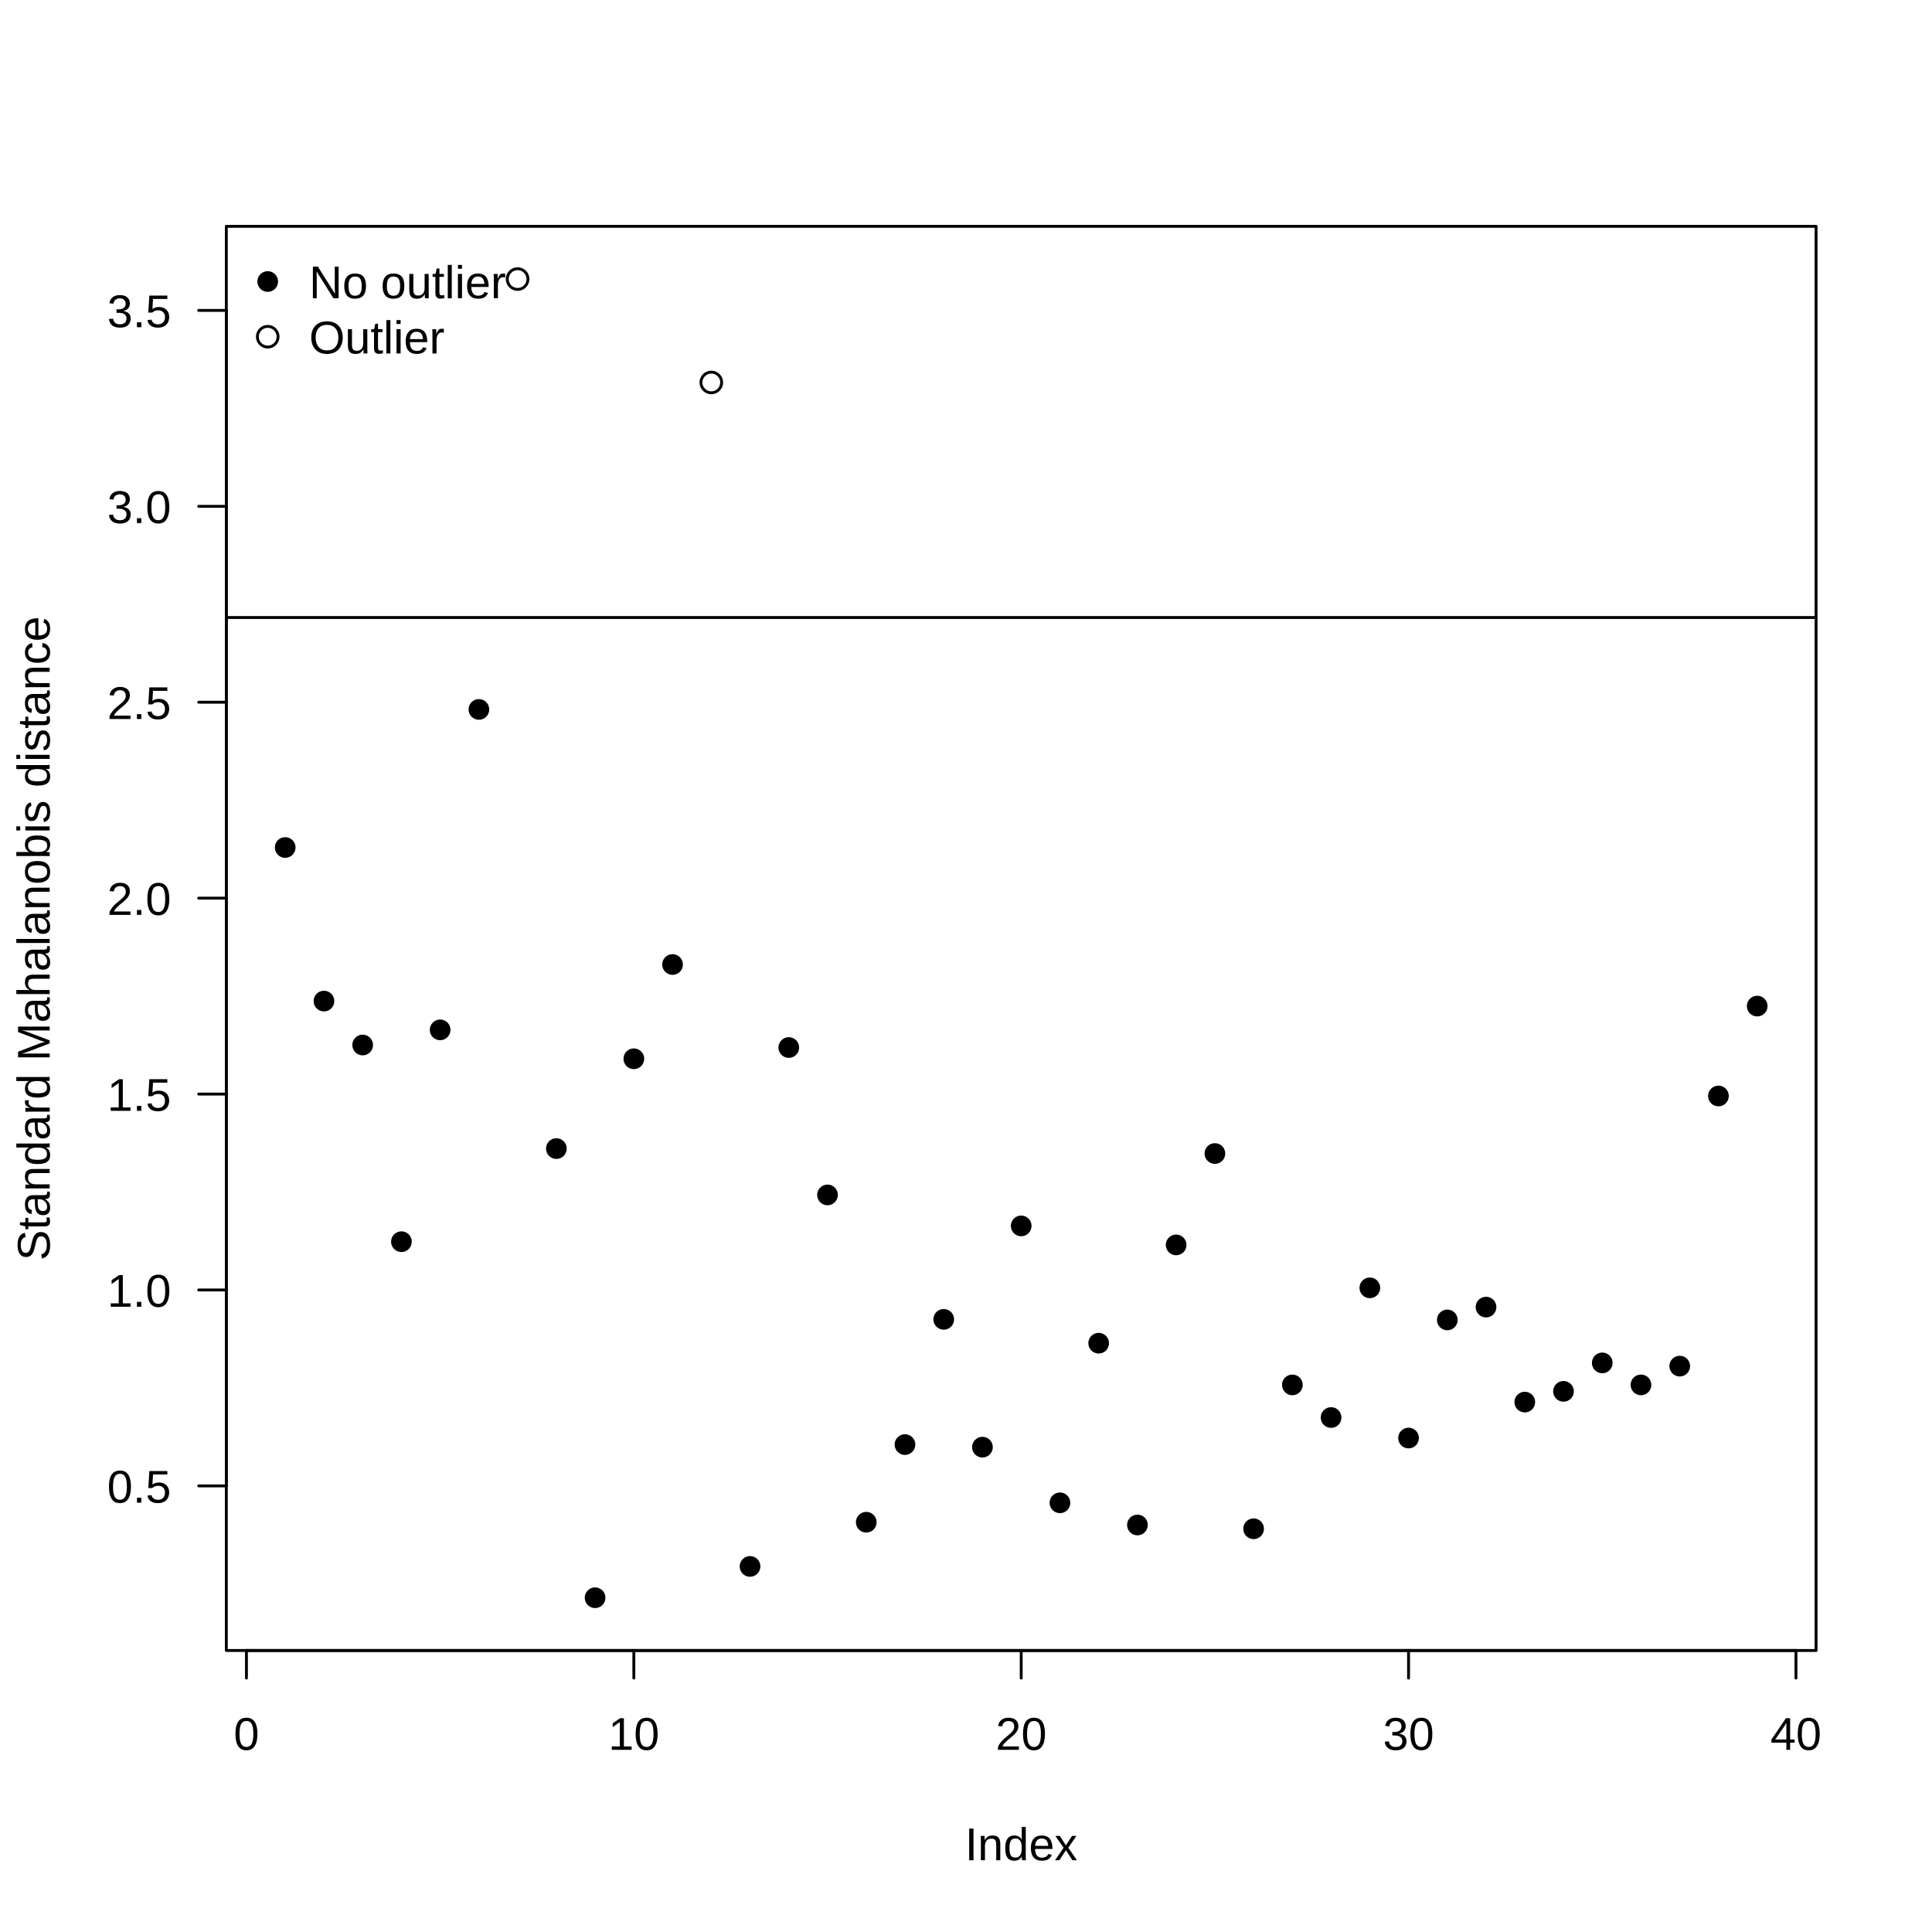
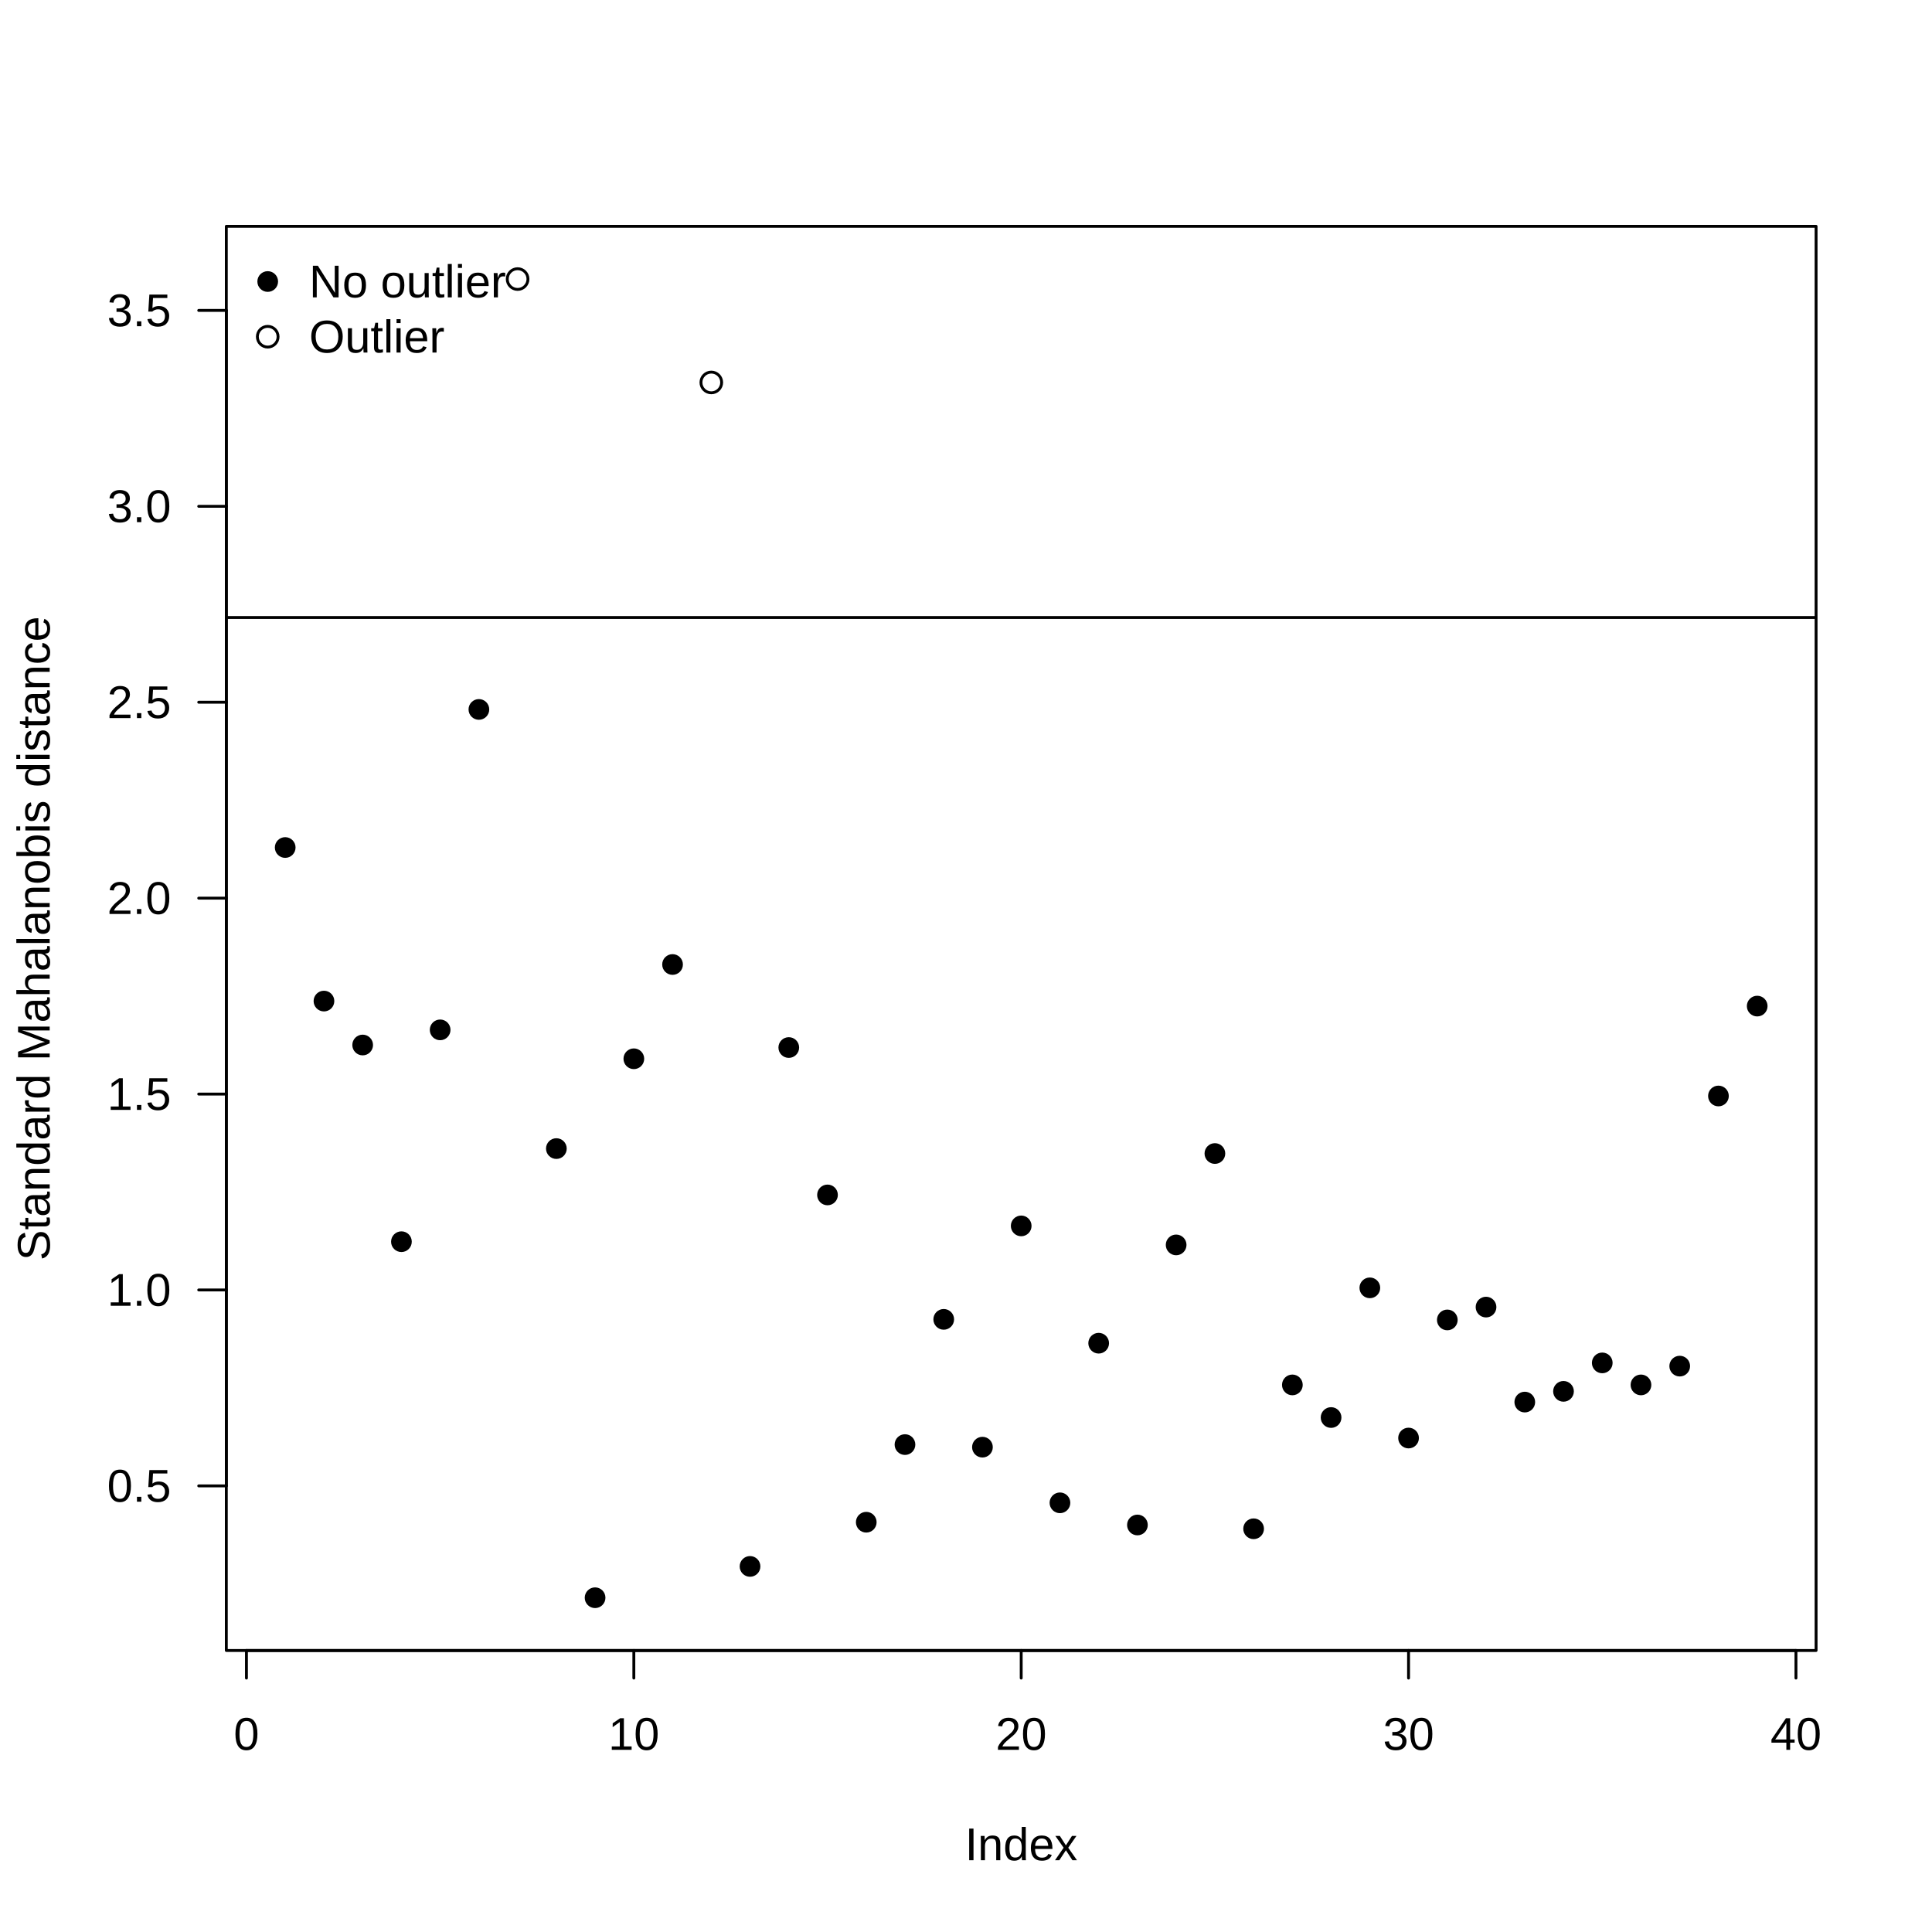
- <svg xmlns="http://www.w3.org/2000/svg" class="svglite" width="504.00pt" height="504.00pt" viewBox="0 0 504.00 504.00">
-   <defs>
-     <style type="text/css">
+ <svg xmlns="http://www.w3.org/2000/svg" width="504.00pt" height="504.00pt" viewBox="0 0 504.00 504.00">
+   <g class="svglite">
+     <defs>
+       <style type="text/css">
    .svglite line, .svglite polyline, .svglite polygon, .svglite path, .svglite rect, .svglite circle {
      fill: none;
      stroke: #000000;
      stroke-linecap: round;
      stroke-linejoin: round;
      stroke-miterlimit: 10.00;
    }
    .svglite text {
      white-space: pre;
    }
+     .svglite g.glyphgroup path {
+       fill: inherit;
+       stroke: none;
+     }
  </style>
-   </defs>
-   <rect width="100%" height="100%" style="stroke: none; fill: #FFFFFF;" />
-   <defs>
-     <clipPath id="cpMC4wMHw1MDQuMDB8MC4wMHw1MDQuMDA=">
-       <rect x="0.00" y="0.00" width="504.00" height="504.00" />
-     </clipPath>
-   </defs>
-   <g clip-path="url(#cpMC4wMHw1MDQuMDB8MC4wMHw1MDQuMDA=)">
+     </defs>
+     <rect width="100%" height="100%" style="stroke: none; fill: #FFFFFF;" />
+     <defs>
+       <clipPath id="cpMC4wMHw1MDQuMDB8MC4wMHw1MDQuMDA=">
+         <rect x="0.00" y="0.00" width="504.00" height="504.00" />
+       </clipPath>
+     </defs>
+     <g clip-path="url(#cpMC4wMHw1MDQuMDB8MC4wMHw1MDQuMDA=)">
</g>
-   <defs>
-     <clipPath id="cpNTkuMDR8NDczLjc2fDU5LjA0fDQzMC41Ng==">
-       <rect x="59.04" y="59.04" width="414.72" height="371.52" />
-     </clipPath>
-   </defs>
-   <g clip-path="url(#cpNTkuMDR8NDczLjc2fDU5LjA0fDQzMC41Ng==)">
-     <circle cx="74.40" cy="221.09" r="2.70" style="stroke-width: 0.75; stroke: none; fill: #000000;" />
-     <circle cx="84.51" cy="261.15" r="2.70" style="stroke-width: 0.75; stroke: none; fill: #000000;" />
-     <circle cx="94.61" cy="272.61" r="2.70" style="stroke-width: 0.75; stroke: none; fill: #000000;" />
-     <circle cx="104.72" cy="323.92" r="2.70" style="stroke-width: 0.75; stroke: none; fill: #000000;" />
-     <circle cx="114.82" cy="268.66" r="2.70" style="stroke-width: 0.75; stroke: none; fill: #000000;" />
-     <circle cx="124.93" cy="185.07" r="2.70" style="stroke-width: 0.75; stroke: none; fill: #000000;" />
-     <circle cx="135.03" cy="72.80" r="2.70" style="stroke-width: 0.75;" />
-     <circle cx="145.14" cy="299.63" r="2.70" style="stroke-width: 0.75; stroke: none; fill: #000000;" />
-     <circle cx="155.24" cy="416.80" r="2.70" style="stroke-width: 0.75; stroke: none; fill: #000000;" />
-     <circle cx="165.35" cy="276.20" r="2.70" style="stroke-width: 0.75; stroke: none; fill: #000000;" />
-     <circle cx="175.45" cy="251.61" r="2.70" style="stroke-width: 0.75; stroke: none; fill: #000000;" />
-     <circle cx="185.56" cy="99.77" r="2.70" style="stroke-width: 0.75;" />
-     <circle cx="195.66" cy="408.63" r="2.70" style="stroke-width: 0.75; stroke: none; fill: #000000;" />
-     <circle cx="205.77" cy="273.27" r="2.70" style="stroke-width: 0.75; stroke: none; fill: #000000;" />
-     <circle cx="215.87" cy="311.72" r="2.70" style="stroke-width: 0.75; stroke: none; fill: #000000;" />
-     <circle cx="225.98" cy="397.10" r="2.70" style="stroke-width: 0.75; stroke: none; fill: #000000;" />
-     <circle cx="236.08" cy="376.85" r="2.70" style="stroke-width: 0.75; stroke: none; fill: #000000;" />
-     <circle cx="246.19" cy="344.18" r="2.70" style="stroke-width: 0.75; stroke: none; fill: #000000;" />
-     <circle cx="256.29" cy="377.52" r="2.70" style="stroke-width: 0.75; stroke: none; fill: #000000;" />
-     <circle cx="266.40" cy="319.80" r="2.70" style="stroke-width: 0.75; stroke: none; fill: #000000;" />
-     <circle cx="276.51" cy="392.04" r="2.70" style="stroke-width: 0.75; stroke: none; fill: #000000;" />
-     <circle cx="286.61" cy="350.40" r="2.70" style="stroke-width: 0.75; stroke: none; fill: #000000;" />
-     <circle cx="296.72" cy="397.82" r="2.70" style="stroke-width: 0.75; stroke: none; fill: #000000;" />
-     <circle cx="306.82" cy="324.76" r="2.70" style="stroke-width: 0.75; stroke: none; fill: #000000;" />
-     <circle cx="316.93" cy="300.92" r="2.70" style="stroke-width: 0.75; stroke: none; fill: #000000;" />
-     <circle cx="327.03" cy="398.81" r="2.70" style="stroke-width: 0.75; stroke: none; fill: #000000;" />
-     <circle cx="337.14" cy="361.28" r="2.70" style="stroke-width: 0.75; stroke: none; fill: #000000;" />
-     <circle cx="347.24" cy="369.79" r="2.70" style="stroke-width: 0.75; stroke: none; fill: #000000;" />
-     <circle cx="357.35" cy="335.96" r="2.70" style="stroke-width: 0.75; stroke: none; fill: #000000;" />
-     <circle cx="367.45" cy="375.14" r="2.70" style="stroke-width: 0.75; stroke: none; fill: #000000;" />
-     <circle cx="377.56" cy="344.33" r="2.70" style="stroke-width: 0.75; stroke: none; fill: #000000;" />
-     <circle cx="387.66" cy="340.98" r="2.70" style="stroke-width: 0.75; stroke: none; fill: #000000;" />
-     <circle cx="397.77" cy="365.76" r="2.70" style="stroke-width: 0.75; stroke: none; fill: #000000;" />
-     <circle cx="407.87" cy="362.96" r="2.70" style="stroke-width: 0.75; stroke: none; fill: #000000;" />
-     <circle cx="417.98" cy="355.54" r="2.70" style="stroke-width: 0.75; stroke: none; fill: #000000;" />
-     <circle cx="428.08" cy="361.28" r="2.70" style="stroke-width: 0.75; stroke: none; fill: #000000;" />
-     <circle cx="438.19" cy="356.38" r="2.70" style="stroke-width: 0.75; stroke: none; fill: #000000;" />
-     <circle cx="448.29" cy="285.91" r="2.70" style="stroke-width: 0.75; stroke: none; fill: #000000;" />
-     <circle cx="458.40" cy="262.46" r="2.70" style="stroke-width: 0.75; stroke: none; fill: #000000;" />
-     <line x1="59.04" y1="161.09" x2="473.76" y2="161.09" style="stroke-width: 0.75;" />
-   </g>
-   <g clip-path="url(#cpMC4wMHw1MDQuMDB8MC4wMHw1MDQuMDA=)">
-     <line x1="64.29" y1="430.56" x2="468.51" y2="430.56" style="stroke-width: 0.75;" />
-     <line x1="64.29" y1="430.56" x2="64.29" y2="437.76" style="stroke-width: 0.75;" />
-     <line x1="165.35" y1="430.56" x2="165.35" y2="437.76" style="stroke-width: 0.75;" />
-     <line x1="266.40" y1="430.56" x2="266.40" y2="437.76" style="stroke-width: 0.75;" />
-     <line x1="367.45" y1="430.56" x2="367.45" y2="437.76" style="stroke-width: 0.75;" />
-     <line x1="468.51" y1="430.56" x2="468.51" y2="437.76" style="stroke-width: 0.75;" />
-     <text x="64.29" y="456.48" text-anchor="middle" style="font-size: 12.00px; font-family: &quot;Arial&quot;;" textLength="7.64px" lengthAdjust="spacingAndGlyphs">0</text>
-     <text x="165.35" y="456.48" text-anchor="middle" style="font-size: 12.00px; font-family: &quot;Arial&quot;;" textLength="15.28px" lengthAdjust="spacingAndGlyphs">10</text>
-     <text x="266.40" y="456.48" text-anchor="middle" style="font-size: 12.00px; font-family: &quot;Arial&quot;;" textLength="15.28px" lengthAdjust="spacingAndGlyphs">20</text>
-     <text x="367.45" y="456.48" text-anchor="middle" style="font-size: 12.00px; font-family: &quot;Arial&quot;;" textLength="15.28px" lengthAdjust="spacingAndGlyphs">30</text>
-     <text x="468.51" y="456.48" text-anchor="middle" style="font-size: 12.00px; font-family: &quot;Arial&quot;;" textLength="15.28px" lengthAdjust="spacingAndGlyphs">40</text>
-     <line x1="59.04" y1="387.62" x2="59.04" y2="80.98" style="stroke-width: 0.75;" />
-     <line x1="59.04" y1="387.62" x2="51.84" y2="387.62" style="stroke-width: 0.75;" />
-     <line x1="59.04" y1="336.51" x2="51.84" y2="336.51" style="stroke-width: 0.75;" />
-     <line x1="59.04" y1="285.41" x2="51.84" y2="285.41" style="stroke-width: 0.75;" />
-     <line x1="59.04" y1="234.30" x2="51.84" y2="234.30" style="stroke-width: 0.75;" />
-     <line x1="59.04" y1="183.19" x2="51.84" y2="183.19" style="stroke-width: 0.75;" />
-     <line x1="59.04" y1="132.08" x2="51.84" y2="132.08" style="stroke-width: 0.75;" />
-     <line x1="59.04" y1="80.98" x2="51.84" y2="80.98" style="stroke-width: 0.75;" />
-     <text x="44.64" y="392.00" text-anchor="end" style="font-size: 12.00px; font-family: &quot;Arial&quot;;" textLength="19.09px" lengthAdjust="spacingAndGlyphs">0.5</text>
-     <text x="44.64" y="340.89" text-anchor="end" style="font-size: 12.00px; font-family: &quot;Arial&quot;;" textLength="19.09px" lengthAdjust="spacingAndGlyphs">1.0</text>
-     <text x="44.64" y="289.78" text-anchor="end" style="font-size: 12.00px; font-family: &quot;Arial&quot;;" textLength="19.09px" lengthAdjust="spacingAndGlyphs">1.5</text>
-     <text x="44.64" y="238.67" text-anchor="end" style="font-size: 12.00px; font-family: &quot;Arial&quot;;" textLength="19.09px" lengthAdjust="spacingAndGlyphs">2.0</text>
-     <text x="44.64" y="187.57" text-anchor="end" style="font-size: 12.00px; font-family: &quot;Arial&quot;;" textLength="19.09px" lengthAdjust="spacingAndGlyphs">2.5</text>
-     <text x="44.64" y="136.46" text-anchor="end" style="font-size: 12.00px; font-family: &quot;Arial&quot;;" textLength="19.09px" lengthAdjust="spacingAndGlyphs">3.0</text>
-     <text x="44.64" y="85.35" text-anchor="end" style="font-size: 12.00px; font-family: &quot;Arial&quot;;" textLength="19.09px" lengthAdjust="spacingAndGlyphs">3.5</text>
-     <polygon points="59.04,430.56 473.76,430.56 473.76,59.04 59.04,59.04 " style="stroke-width: 0.75;" />
-     <text x="266.40" y="485.28" text-anchor="middle" style="font-size: 12.00px; font-family: &quot;Arial&quot;;" textLength="33.06px" lengthAdjust="spacingAndGlyphs">Index</text>
-     <text transform="translate(12.96,244.80) rotate(-90)" text-anchor="middle" style="font-size: 12.00px; font-family: &quot;Arial&quot;;" textLength="188.65px" lengthAdjust="spacingAndGlyphs">Standard Mahalanobis distance</text>
-     <circle cx="69.84" cy="73.44" r="2.70" style="stroke-width: 0.75; stroke: none; fill: #000000;" />
-     <circle cx="69.84" cy="87.84" r="2.70" style="stroke-width: 0.75;" />
-     <text x="80.64" y="77.81" style="font-size: 12.00px; font-family: &quot;Arial&quot;;" textLength="58.79px" lengthAdjust="spacingAndGlyphs">No outlier</text>
-     <text x="80.64" y="92.21" style="font-size: 12.00px; font-family: &quot;Arial&quot;;" textLength="40.75px" lengthAdjust="spacingAndGlyphs">Outlier</text>
+     <defs>
+       <clipPath id="cpNTkuMDR8NDczLjc2fDU5LjA0fDQzMC41Ng==">
+         <rect x="59.04" y="59.04" width="414.72" height="371.52" />
+       </clipPath>
+     </defs>
+     <g clip-path="url(#cpNTkuMDR8NDczLjc2fDU5LjA0fDQzMC41Ng==)">
+       <circle cx="74.40" cy="221.09" r="2.70" style="stroke-width: 0.75; stroke: none; fill: #000000;" />
+       <circle cx="84.51" cy="261.15" r="2.70" style="stroke-width: 0.75; stroke: none; fill: #000000;" />
+       <circle cx="94.61" cy="272.61" r="2.70" style="stroke-width: 0.75; stroke: none; fill: #000000;" />
+       <circle cx="104.72" cy="323.92" r="2.70" style="stroke-width: 0.75; stroke: none; fill: #000000;" />
+       <circle cx="114.82" cy="268.66" r="2.70" style="stroke-width: 0.75; stroke: none; fill: #000000;" />
+       <circle cx="124.93" cy="185.07" r="2.70" style="stroke-width: 0.75; stroke: none; fill: #000000;" />
+       <circle cx="135.03" cy="72.80" r="2.70" style="stroke-width: 0.75;" />
+       <circle cx="145.14" cy="299.63" r="2.70" style="stroke-width: 0.75; stroke: none; fill: #000000;" />
+       <circle cx="155.24" cy="416.80" r="2.70" style="stroke-width: 0.75; stroke: none; fill: #000000;" />
+       <circle cx="165.35" cy="276.20" r="2.70" style="stroke-width: 0.75; stroke: none; fill: #000000;" />
+       <circle cx="175.45" cy="251.61" r="2.70" style="stroke-width: 0.75; stroke: none; fill: #000000;" />
+       <circle cx="185.56" cy="99.77" r="2.70" style="stroke-width: 0.75;" />
+       <circle cx="195.66" cy="408.63" r="2.70" style="stroke-width: 0.75; stroke: none; fill: #000000;" />
+       <circle cx="205.77" cy="273.27" r="2.70" style="stroke-width: 0.75; stroke: none; fill: #000000;" />
+       <circle cx="215.87" cy="311.72" r="2.70" style="stroke-width: 0.75; stroke: none; fill: #000000;" />
+       <circle cx="225.98" cy="397.10" r="2.70" style="stroke-width: 0.75; stroke: none; fill: #000000;" />
+       <circle cx="236.08" cy="376.85" r="2.70" style="stroke-width: 0.75; stroke: none; fill: #000000;" />
+       <circle cx="246.19" cy="344.18" r="2.70" style="stroke-width: 0.75; stroke: none; fill: #000000;" />
+       <circle cx="256.29" cy="377.52" r="2.70" style="stroke-width: 0.75; stroke: none; fill: #000000;" />
+       <circle cx="266.40" cy="319.80" r="2.70" style="stroke-width: 0.75; stroke: none; fill: #000000;" />
+       <circle cx="276.51" cy="392.04" r="2.70" style="stroke-width: 0.75; stroke: none; fill: #000000;" />
+       <circle cx="286.61" cy="350.40" r="2.70" style="stroke-width: 0.75; stroke: none; fill: #000000;" />
+       <circle cx="296.72" cy="397.82" r="2.70" style="stroke-width: 0.75; stroke: none; fill: #000000;" />
+       <circle cx="306.82" cy="324.76" r="2.70" style="stroke-width: 0.75; stroke: none; fill: #000000;" />
+       <circle cx="316.93" cy="300.92" r="2.70" style="stroke-width: 0.75; stroke: none; fill: #000000;" />
+       <circle cx="327.03" cy="398.81" r="2.70" style="stroke-width: 0.75; stroke: none; fill: #000000;" />
+       <circle cx="337.14" cy="361.28" r="2.70" style="stroke-width: 0.75; stroke: none; fill: #000000;" />
+       <circle cx="347.24" cy="369.79" r="2.70" style="stroke-width: 0.75; stroke: none; fill: #000000;" />
+       <circle cx="357.35" cy="335.96" r="2.70" style="stroke-width: 0.75; stroke: none; fill: #000000;" />
+       <circle cx="367.45" cy="375.14" r="2.70" style="stroke-width: 0.75; stroke: none; fill: #000000;" />
+       <circle cx="377.56" cy="344.33" r="2.70" style="stroke-width: 0.75; stroke: none; fill: #000000;" />
+       <circle cx="387.66" cy="340.98" r="2.70" style="stroke-width: 0.75; stroke: none; fill: #000000;" />
+       <circle cx="397.77" cy="365.76" r="2.70" style="stroke-width: 0.75; stroke: none; fill: #000000;" />
+       <circle cx="407.87" cy="362.96" r="2.70" style="stroke-width: 0.75; stroke: none; fill: #000000;" />
+       <circle cx="417.98" cy="355.54" r="2.70" style="stroke-width: 0.75; stroke: none; fill: #000000;" />
+       <circle cx="428.08" cy="361.28" r="2.70" style="stroke-width: 0.75; stroke: none; fill: #000000;" />
+       <circle cx="438.19" cy="356.38" r="2.70" style="stroke-width: 0.75; stroke: none; fill: #000000;" />
+       <circle cx="448.29" cy="285.91" r="2.70" style="stroke-width: 0.75; stroke: none; fill: #000000;" />
+       <circle cx="458.40" cy="262.46" r="2.70" style="stroke-width: 0.75; stroke: none; fill: #000000;" />
+       <line x1="59.04" y1="161.09" x2="473.76" y2="161.09" style="stroke-width: 0.75;" />
+     </g>
+     <g clip-path="url(#cpMC4wMHw1MDQuMDB8MC4wMHw1MDQuMDA=)">
+       <line x1="64.29" y1="430.56" x2="468.51" y2="430.56" style="stroke-width: 0.75;" />
+       <line x1="64.29" y1="430.56" x2="64.29" y2="437.76" style="stroke-width: 0.75;" />
+       <line x1="165.35" y1="430.56" x2="165.35" y2="437.76" style="stroke-width: 0.75;" />
+       <line x1="266.40" y1="430.56" x2="266.40" y2="437.76" style="stroke-width: 0.75;" />
+       <line x1="367.45" y1="430.56" x2="367.45" y2="437.76" style="stroke-width: 0.75;" />
+       <line x1="468.51" y1="430.56" x2="468.51" y2="437.76" style="stroke-width: 0.75;" />
+       <text x="64.29" y="456.48" text-anchor="middle" style="font-size: 12.00px; font-family: &quot;Liberation Sans&quot;;" textLength="6.67px" lengthAdjust="spacingAndGlyphs">0</text>
+       <text x="165.35" y="456.48" text-anchor="middle" style="font-size: 12.00px; font-family: &quot;Liberation Sans&quot;;" textLength="13.34px" lengthAdjust="spacingAndGlyphs">10</text>
+       <text x="266.40" y="456.48" text-anchor="middle" style="font-size: 12.00px; font-family: &quot;Liberation Sans&quot;;" textLength="13.34px" lengthAdjust="spacingAndGlyphs">20</text>
+       <text x="367.45" y="456.48" text-anchor="middle" style="font-size: 12.00px; font-family: &quot;Liberation Sans&quot;;" textLength="13.34px" lengthAdjust="spacingAndGlyphs">30</text>
+       <text x="468.51" y="456.48" text-anchor="middle" style="font-size: 12.00px; font-family: &quot;Liberation Sans&quot;;" textLength="13.34px" lengthAdjust="spacingAndGlyphs">40</text>
+       <line x1="59.04" y1="387.62" x2="59.04" y2="80.98" style="stroke-width: 0.75;" />
+       <line x1="59.04" y1="387.62" x2="51.84" y2="387.62" style="stroke-width: 0.75;" />
+       <line x1="59.04" y1="336.51" x2="51.84" y2="336.51" style="stroke-width: 0.75;" />
+       <line x1="59.04" y1="285.41" x2="51.84" y2="285.41" style="stroke-width: 0.75;" />
+       <line x1="59.04" y1="234.30" x2="51.84" y2="234.30" style="stroke-width: 0.75;" />
+       <line x1="59.04" y1="183.19" x2="51.84" y2="183.19" style="stroke-width: 0.75;" />
+       <line x1="59.04" y1="132.08" x2="51.84" y2="132.08" style="stroke-width: 0.75;" />
+       <line x1="59.04" y1="80.98" x2="51.84" y2="80.98" style="stroke-width: 0.75;" />
+       <text x="44.64" y="391.75" text-anchor="end" style="font-size: 12.00px; font-family: &quot;Liberation Sans&quot;;" textLength="16.67px" lengthAdjust="spacingAndGlyphs">0.5</text>
+       <text x="44.64" y="340.64" text-anchor="end" style="font-size: 12.00px; font-family: &quot;Liberation Sans&quot;;" textLength="16.67px" lengthAdjust="spacingAndGlyphs">1.0</text>
+       <text x="44.64" y="289.54" text-anchor="end" style="font-size: 12.00px; font-family: &quot;Liberation Sans&quot;;" textLength="16.67px" lengthAdjust="spacingAndGlyphs">1.5</text>
+       <text x="44.64" y="238.43" text-anchor="end" style="font-size: 12.00px; font-family: &quot;Liberation Sans&quot;;" textLength="16.67px" lengthAdjust="spacingAndGlyphs">2.0</text>
+       <text x="44.64" y="187.32" text-anchor="end" style="font-size: 12.00px; font-family: &quot;Liberation Sans&quot;;" textLength="16.67px" lengthAdjust="spacingAndGlyphs">2.5</text>
+       <text x="44.64" y="136.21" text-anchor="end" style="font-size: 12.00px; font-family: &quot;Liberation Sans&quot;;" textLength="16.67px" lengthAdjust="spacingAndGlyphs">3.0</text>
+       <text x="44.64" y="85.10" text-anchor="end" style="font-size: 12.00px; font-family: &quot;Liberation Sans&quot;;" textLength="16.67px" lengthAdjust="spacingAndGlyphs">3.5</text>
+       <polygon points="59.04,430.56 473.76,430.56 473.76,59.04 59.04,59.04 " style="stroke-width: 0.75;" />
+       <text x="266.40" y="485.28" text-anchor="middle" style="font-size: 12.00px; font-family: &quot;Liberation Sans&quot;;" textLength="29.34px" lengthAdjust="spacingAndGlyphs">Index</text>
+       <text transform="translate(12.96,244.80) rotate(-90)" text-anchor="middle" style="font-size: 12.00px; font-family: &quot;Liberation Sans&quot;;" textLength="168.08px" lengthAdjust="spacingAndGlyphs">Standard Mahalanobis distance</text>
+       <circle cx="69.84" cy="73.44" r="2.70" style="stroke-width: 0.75; stroke: none; fill: #000000;" />
+       <circle cx="69.84" cy="87.84" r="2.70" style="stroke-width: 0.75;" />
+       <text x="80.64" y="77.57" style="font-size: 12.00px; font-family: &quot;Liberation Sans&quot;;" textLength="51.36px" lengthAdjust="spacingAndGlyphs">No outlier</text>
+       <text x="80.64" y="91.97" style="font-size: 12.00px; font-family: &quot;Liberation Sans&quot;;" textLength="35.34px" lengthAdjust="spacingAndGlyphs">Outlier</text>
+     </g>
  </g>
</svg>
